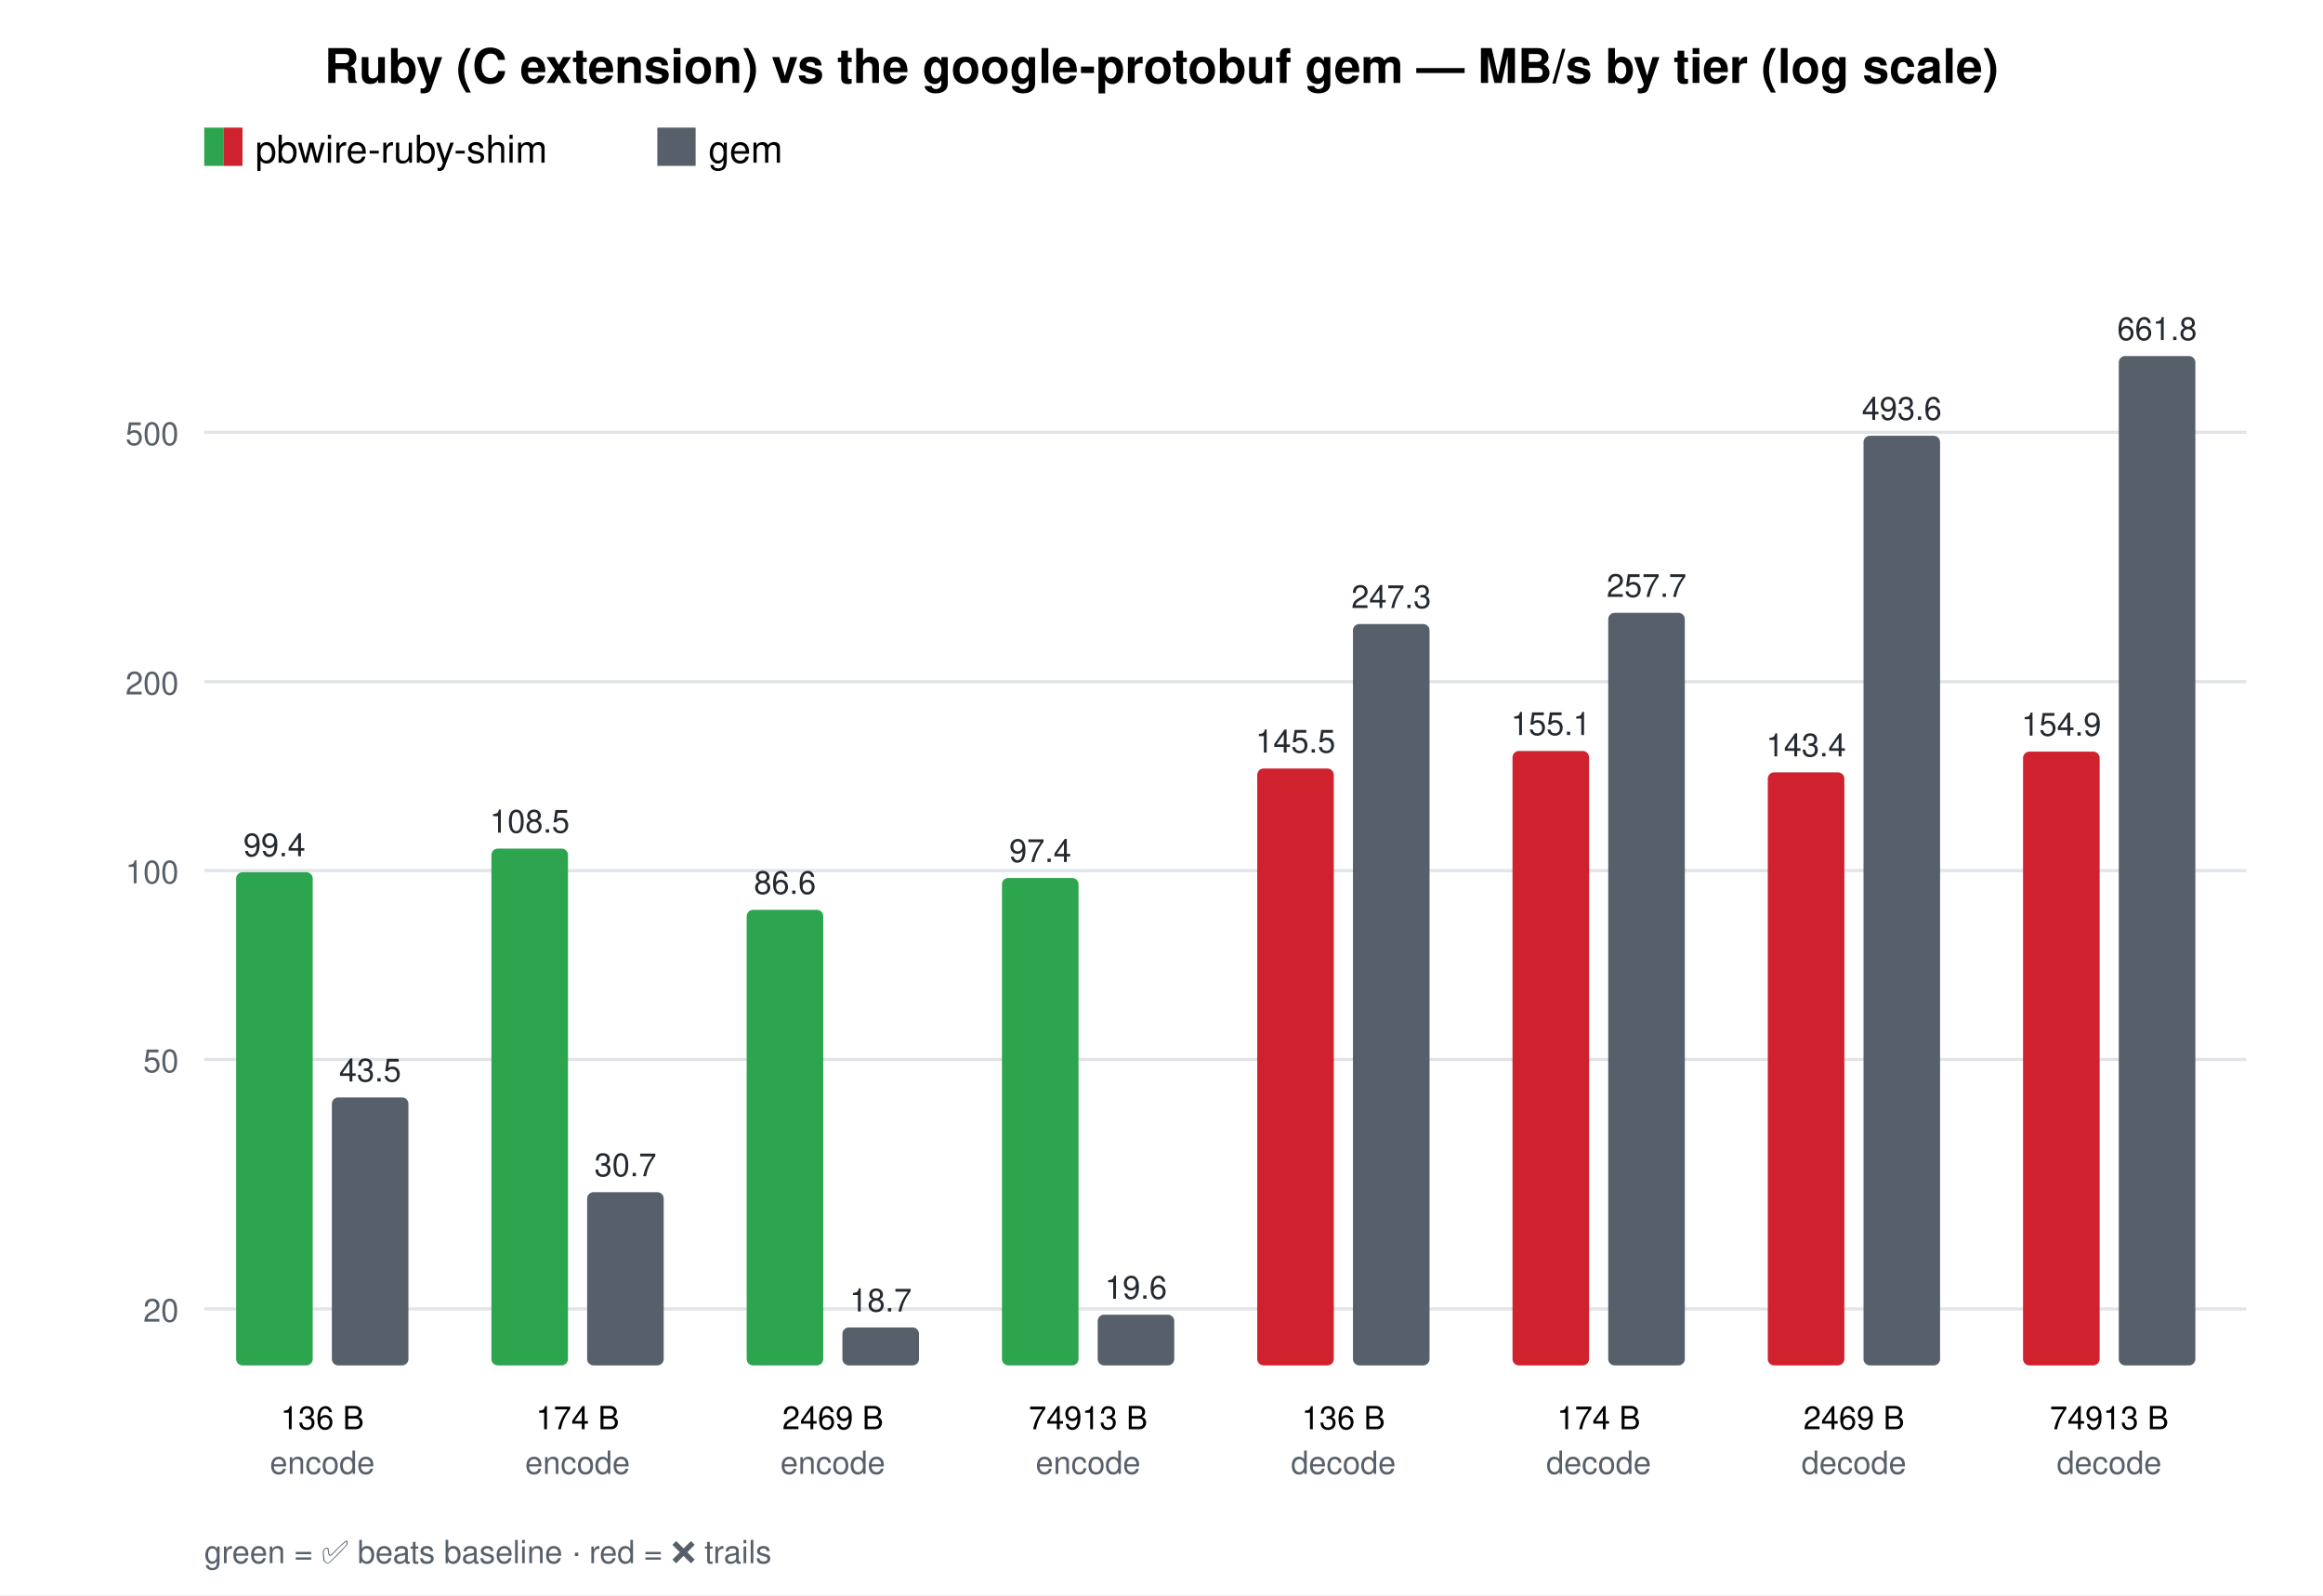
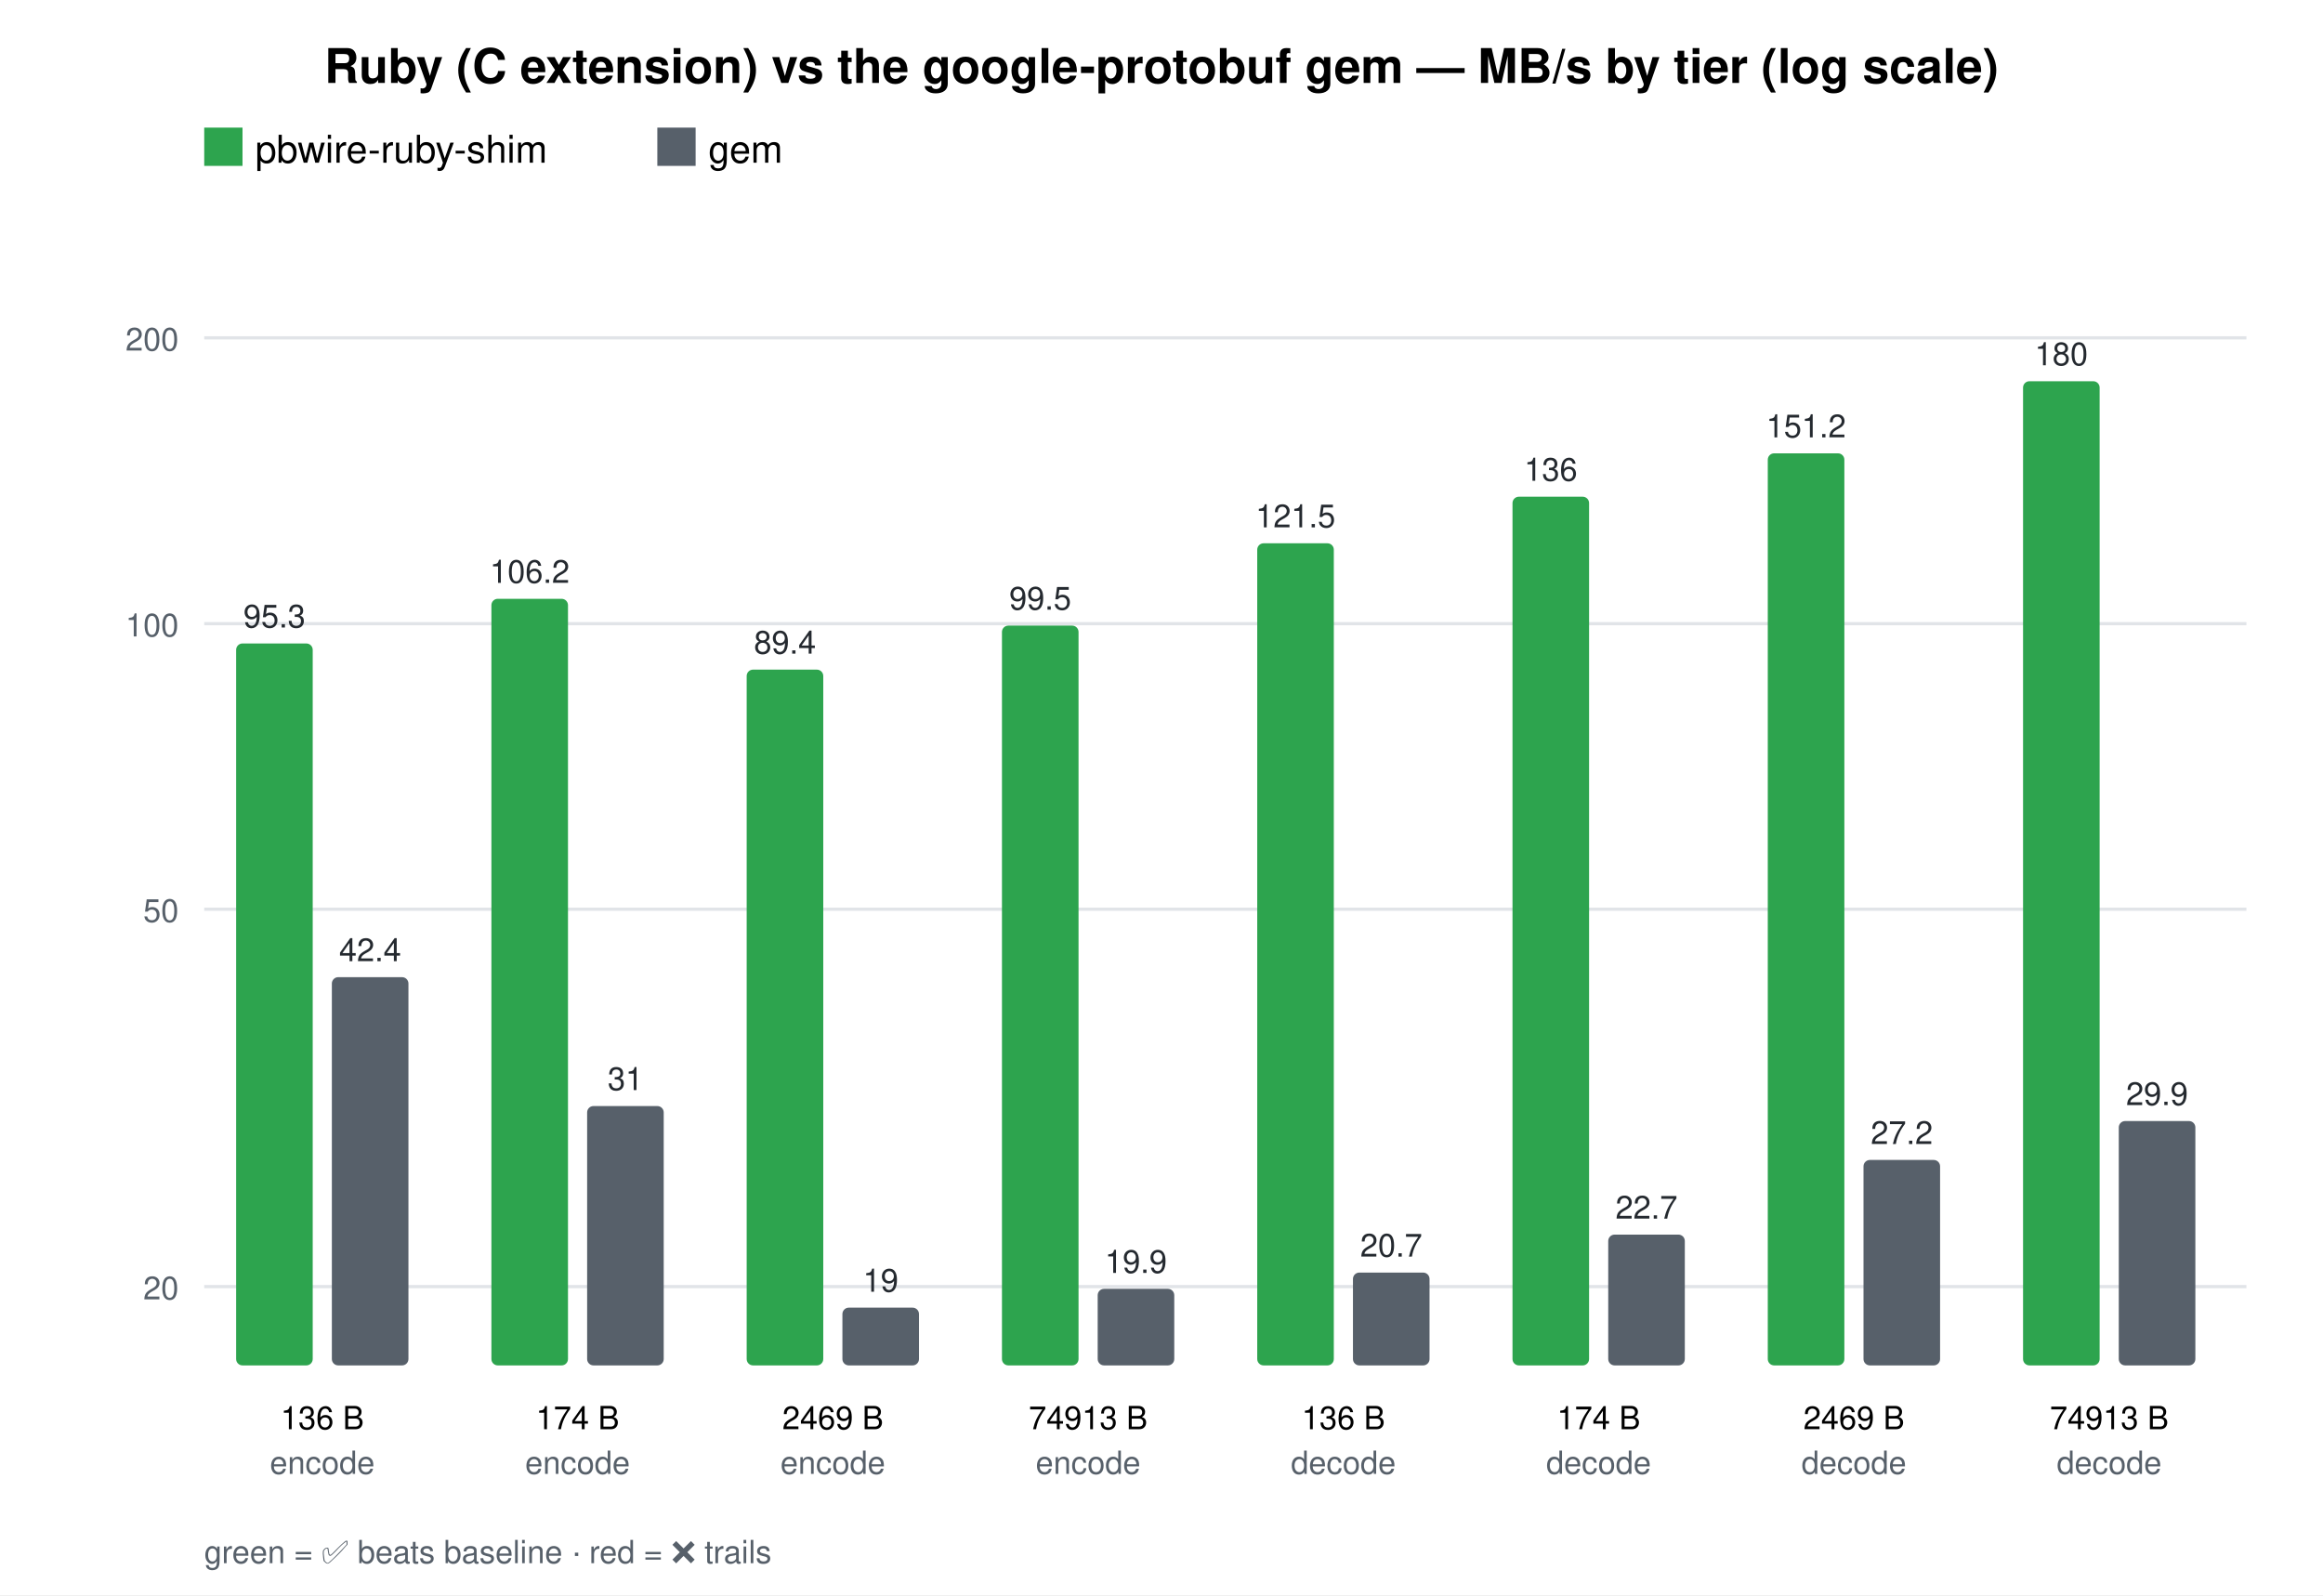
<svg xmlns="http://www.w3.org/2000/svg" width="728" height="500" font-family="Helvetica, Arial, sans-serif">
  <rect width="728" height="500" fill="#ffffff" />
  <text x="364.0" y="26" text-anchor="middle" font-size="15" font-weight="bold">Ruby (C extension) vs the google-protobuf gem — MB/s by tier (log scale)</text>
-   <rect x="64" y="40" width="6" height="12" fill="#2da44e" />
-   <rect x="70" y="40" width="6" height="12" fill="#cf222e" />
+   <rect x="64" y="40" width="12" height="12" fill="#2da44e" />
  <text x="80" y="51" font-size="12">pbwire-ruby-shim</text>
  <rect x="206.0" y="40" width="12" height="12" fill="#57606a" />
  <text x="222.0" y="51" font-size="12">gem</text>
-   <line x1="64" y1="410.3" x2="704" y2="410.3" stroke="#e1e4e8" />
-   <text x="56" y="414.3" text-anchor="end" font-size="10" fill="#57606a">20</text>
-   <line x1="64" y1="332.1" x2="704" y2="332.1" stroke="#e1e4e8" />
-   <text x="56" y="336.1" text-anchor="end" font-size="10" fill="#57606a">50</text>
-   <line x1="64" y1="272.9" x2="704" y2="272.9" stroke="#e1e4e8" />
-   <text x="56" y="276.9" text-anchor="end" font-size="10" fill="#57606a">100</text>
-   <line x1="64" y1="213.7" x2="704" y2="213.7" stroke="#e1e4e8" />
-   <text x="56" y="217.7" text-anchor="end" font-size="10" fill="#57606a">200</text>
-   <line x1="64" y1="135.5" x2="704" y2="135.5" stroke="#e1e4e8" />
-   <text x="56" y="139.5" text-anchor="end" font-size="10" fill="#57606a">500</text>
+   <line x1="64" y1="403.3" x2="704" y2="403.3" stroke="#e1e4e8" />
+   <text x="56" y="407.3" text-anchor="end" font-size="10" fill="#57606a">20</text>
+   <line x1="64" y1="285.0" x2="704" y2="285.0" stroke="#e1e4e8" />
+   <text x="56" y="289.0" text-anchor="end" font-size="10" fill="#57606a">50</text>
+   <line x1="64" y1="195.5" x2="704" y2="195.5" stroke="#e1e4e8" />
+   <text x="56" y="199.5" text-anchor="end" font-size="10" fill="#57606a">100</text>
+   <line x1="64" y1="105.9" x2="704" y2="105.9" stroke="#e1e4e8" />
+   <text x="56" y="109.9" text-anchor="end" font-size="10" fill="#57606a">200</text>
  <text x="101.0" y="448" text-anchor="middle" font-size="10">136 B</text>
  <text x="101.0" y="462" text-anchor="middle" font-size="10" fill="#57606a">encode</text>
-   <rect x="74.0" y="273.4" width="24" height="154.6" rx="2" fill="#2da44e" />
-   <text x="86.0" y="268.4" text-anchor="middle" font-size="10" fill="#24292f">99.4</text>
-   <rect x="104.0" y="344.0" width="24" height="84.0" rx="2" fill="#57606a" />
-   <text x="116.0" y="339.0" text-anchor="middle" font-size="10" fill="#24292f">43.5</text>
+   <rect x="74.0" y="201.7" width="24" height="226.3" rx="2" fill="#2da44e" />
+   <text x="86.0" y="196.7" text-anchor="middle" font-size="10" fill="#24292f">95.3</text>
+   <rect x="104.0" y="306.3" width="24" height="121.7" rx="2" fill="#57606a" />
+   <text x="116.0" y="301.3" text-anchor="middle" font-size="10" fill="#24292f">42.4</text>
  <text x="181.0" y="448" text-anchor="middle" font-size="10">174 B</text>
  <text x="181.0" y="462" text-anchor="middle" font-size="10" fill="#57606a">encode</text>
-   <rect x="154.0" y="266.0" width="24" height="162.0" rx="2" fill="#2da44e" />
-   <text x="166.0" y="261.0" text-anchor="middle" font-size="10" fill="#24292f">108.5</text>
-   <rect x="184.0" y="373.7" width="24" height="54.3" rx="2" fill="#57606a" />
-   <text x="196.0" y="368.7" text-anchor="middle" font-size="10" fill="#24292f">30.7</text>
+   <rect x="154.0" y="187.7" width="24" height="240.3" rx="2" fill="#2da44e" />
+   <text x="166.0" y="182.7" text-anchor="middle" font-size="10" fill="#24292f">106.2</text>
+   <rect x="184.0" y="346.7" width="24" height="81.3" rx="2" fill="#57606a" />
+   <text x="196.0" y="341.7" text-anchor="middle" font-size="10" fill="#24292f">31</text>
  <text x="261.0" y="448" text-anchor="middle" font-size="10">2469 B</text>
  <text x="261.0" y="462" text-anchor="middle" font-size="10" fill="#57606a">encode</text>
-   <rect x="234.0" y="285.2" width="24" height="142.8" rx="2" fill="#2da44e" />
-   <text x="246.0" y="280.2" text-anchor="middle" font-size="10" fill="#24292f">86.6</text>
-   <rect x="264.0" y="416.1" width="24" height="11.9" rx="2" fill="#57606a" />
-   <text x="276.0" y="411.1" text-anchor="middle" font-size="10" fill="#24292f">18.7</text>
+   <rect x="234.0" y="209.9" width="24" height="218.1" rx="2" fill="#2da44e" />
+   <text x="246.0" y="204.9" text-anchor="middle" font-size="10" fill="#24292f">89.4</text>
+   <rect x="264.0" y="409.9" width="24" height="18.1" rx="2" fill="#57606a" />
+   <text x="276.0" y="404.9" text-anchor="middle" font-size="10" fill="#24292f">19</text>
  <text x="341.0" y="448" text-anchor="middle" font-size="10">74913 B</text>
  <text x="341.0" y="462" text-anchor="middle" font-size="10" fill="#57606a">encode</text>
-   <rect x="314.0" y="275.2" width="24" height="152.8" rx="2" fill="#2da44e" />
-   <text x="326.0" y="270.2" text-anchor="middle" font-size="10" fill="#24292f">97.4</text>
-   <rect x="344.0" y="412.1" width="24" height="15.9" rx="2" fill="#57606a" />
-   <text x="356.0" y="407.1" text-anchor="middle" font-size="10" fill="#24292f">19.6</text>
+   <rect x="314.0" y="196.1" width="24" height="231.9" rx="2" fill="#2da44e" />
+   <text x="326.0" y="191.1" text-anchor="middle" font-size="10" fill="#24292f">99.5</text>
+   <rect x="344.0" y="404.0" width="24" height="24.0" rx="2" fill="#57606a" />
+   <text x="356.0" y="399.0" text-anchor="middle" font-size="10" fill="#24292f">19.9</text>
  <text x="421.0" y="448" text-anchor="middle" font-size="10">136 B</text>
  <text x="421.0" y="462" text-anchor="middle" font-size="10" fill="#57606a">decode</text>
-   <rect x="394.0" y="240.9" width="24" height="187.1" rx="2" fill="#cf222e" />
-   <text x="406.0" y="235.9" text-anchor="middle" font-size="10" fill="#24292f">145.5</text>
-   <rect x="424.0" y="195.6" width="24" height="232.4" rx="2" fill="#57606a" />
-   <text x="436.0" y="190.6" text-anchor="middle" font-size="10" fill="#24292f">247.3</text>
+   <rect x="394.0" y="170.3" width="24" height="257.7" rx="2" fill="#2da44e" />
+   <text x="406.0" y="165.3" text-anchor="middle" font-size="10" fill="#24292f">121.5</text>
+   <rect x="424.0" y="398.9" width="24" height="29.1" rx="2" fill="#57606a" />
+   <text x="436.0" y="393.9" text-anchor="middle" font-size="10" fill="#24292f">20.7</text>
  <text x="501.0" y="448" text-anchor="middle" font-size="10">174 B</text>
  <text x="501.0" y="462" text-anchor="middle" font-size="10" fill="#57606a">decode</text>
-   <rect x="474.0" y="235.4" width="24" height="192.6" rx="2" fill="#cf222e" />
-   <text x="486.0" y="230.4" text-anchor="middle" font-size="10" fill="#24292f">155.1</text>
-   <rect x="504.0" y="192.1" width="24" height="235.9" rx="2" fill="#57606a" />
-   <text x="516.0" y="187.1" text-anchor="middle" font-size="10" fill="#24292f">257.7</text>
+   <rect x="474.0" y="155.7" width="24" height="272.3" rx="2" fill="#2da44e" />
+   <text x="486.0" y="150.7" text-anchor="middle" font-size="10" fill="#24292f">136</text>
+   <rect x="504.0" y="387.0" width="24" height="41.0" rx="2" fill="#57606a" />
+   <text x="516.0" y="382.0" text-anchor="middle" font-size="10" fill="#24292f">22.7</text>
  <text x="581.0" y="448" text-anchor="middle" font-size="10">2469 B</text>
  <text x="581.0" y="462" text-anchor="middle" font-size="10" fill="#57606a">decode</text>
-   <rect x="554.0" y="242.1" width="24" height="185.9" rx="2" fill="#cf222e" />
-   <text x="566.0" y="237.1" text-anchor="middle" font-size="10" fill="#24292f">143.4</text>
-   <rect x="584.0" y="136.6" width="24" height="291.4" rx="2" fill="#57606a" />
-   <text x="596.0" y="131.6" text-anchor="middle" font-size="10" fill="#24292f">493.6</text>
+   <rect x="554.0" y="142.1" width="24" height="285.9" rx="2" fill="#2da44e" />
+   <text x="566.0" y="137.1" text-anchor="middle" font-size="10" fill="#24292f">151.2</text>
+   <rect x="584.0" y="363.6" width="24" height="64.4" rx="2" fill="#57606a" />
+   <text x="596.0" y="358.6" text-anchor="middle" font-size="10" fill="#24292f">27.2</text>
  <text x="661.0" y="448" text-anchor="middle" font-size="10">74913 B</text>
  <text x="661.0" y="462" text-anchor="middle" font-size="10" fill="#57606a">decode</text>
-   <rect x="634.0" y="235.6" width="24" height="192.4" rx="2" fill="#cf222e" />
-   <text x="646.0" y="230.6" text-anchor="middle" font-size="10" fill="#24292f">154.9</text>
-   <rect x="664.0" y="111.6" width="24" height="316.4" rx="2" fill="#57606a" />
-   <text x="676.0" y="106.6" text-anchor="middle" font-size="10" fill="#24292f">661.8</text>
+   <rect x="634.0" y="119.5" width="24" height="308.5" rx="2" fill="#2da44e" />
+   <text x="646.0" y="114.5" text-anchor="middle" font-size="10" fill="#24292f">180</text>
+   <rect x="664.0" y="351.4" width="24" height="76.6" rx="2" fill="#57606a" />
+   <text x="676.0" y="346.4" text-anchor="middle" font-size="10" fill="#24292f">29.9</text>
  <text x="64" y="490" font-size="10" fill="#57606a">green = ✅ beats baseline · red = ❌ trails</text>
</svg>
